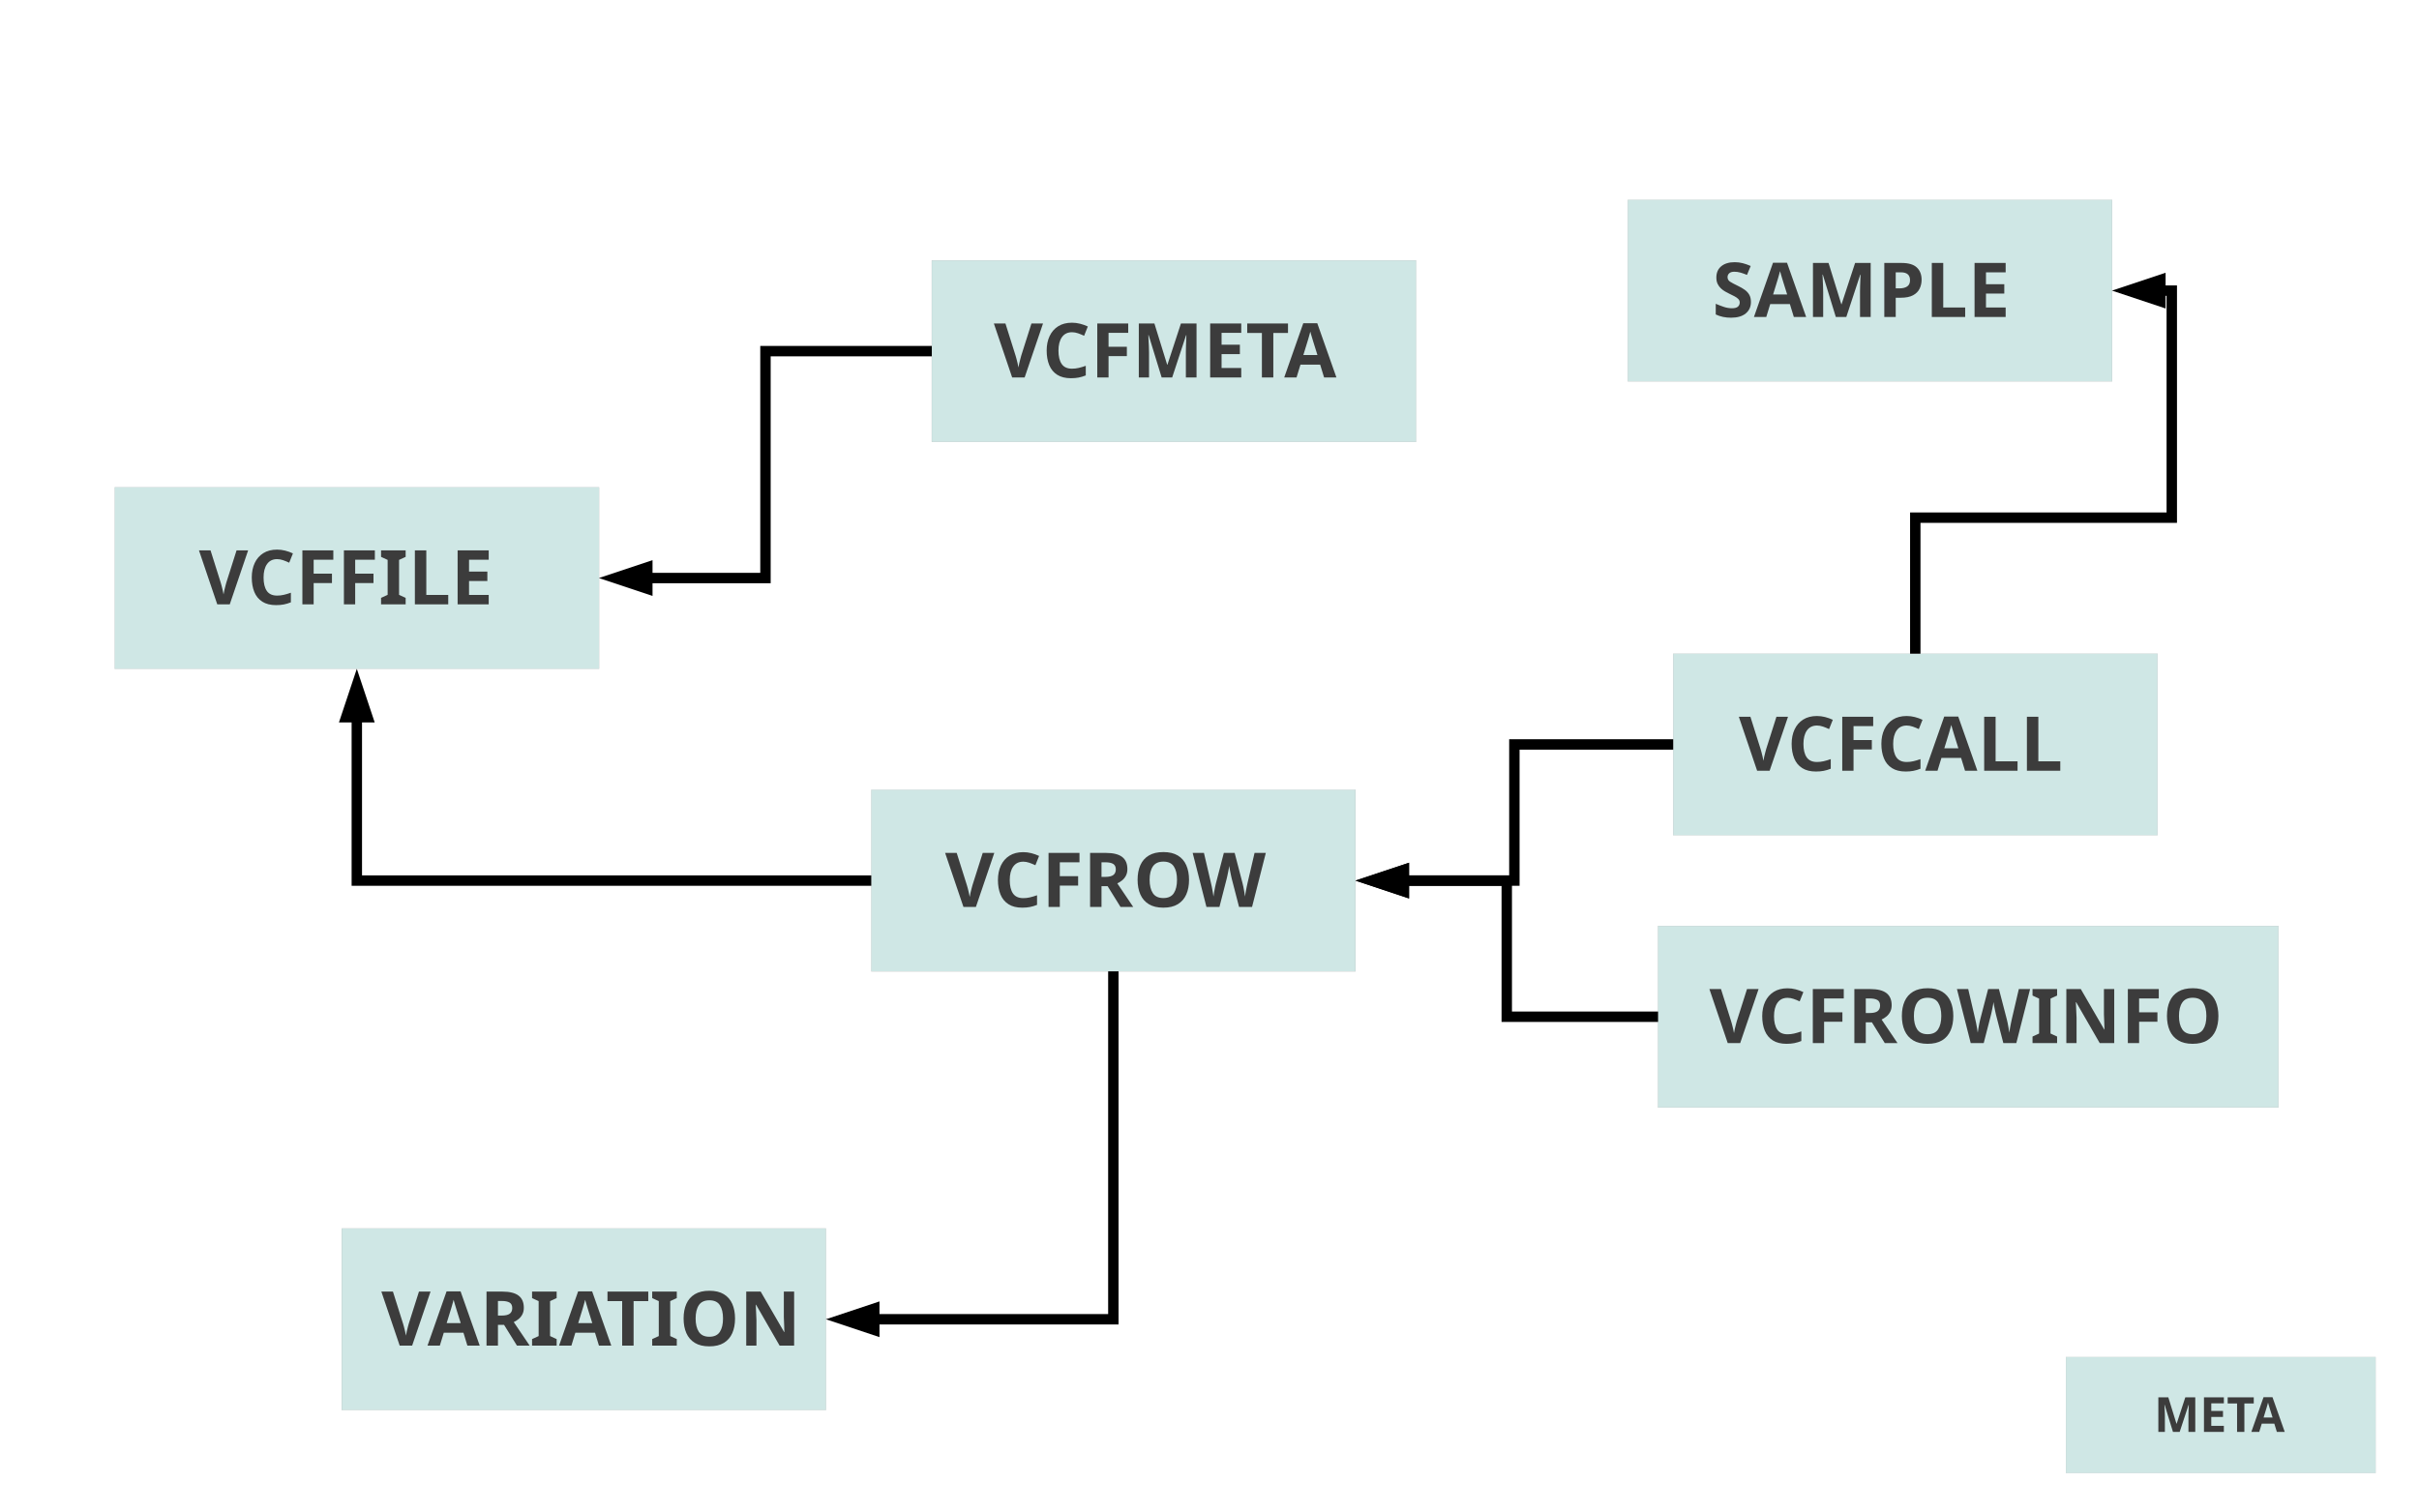
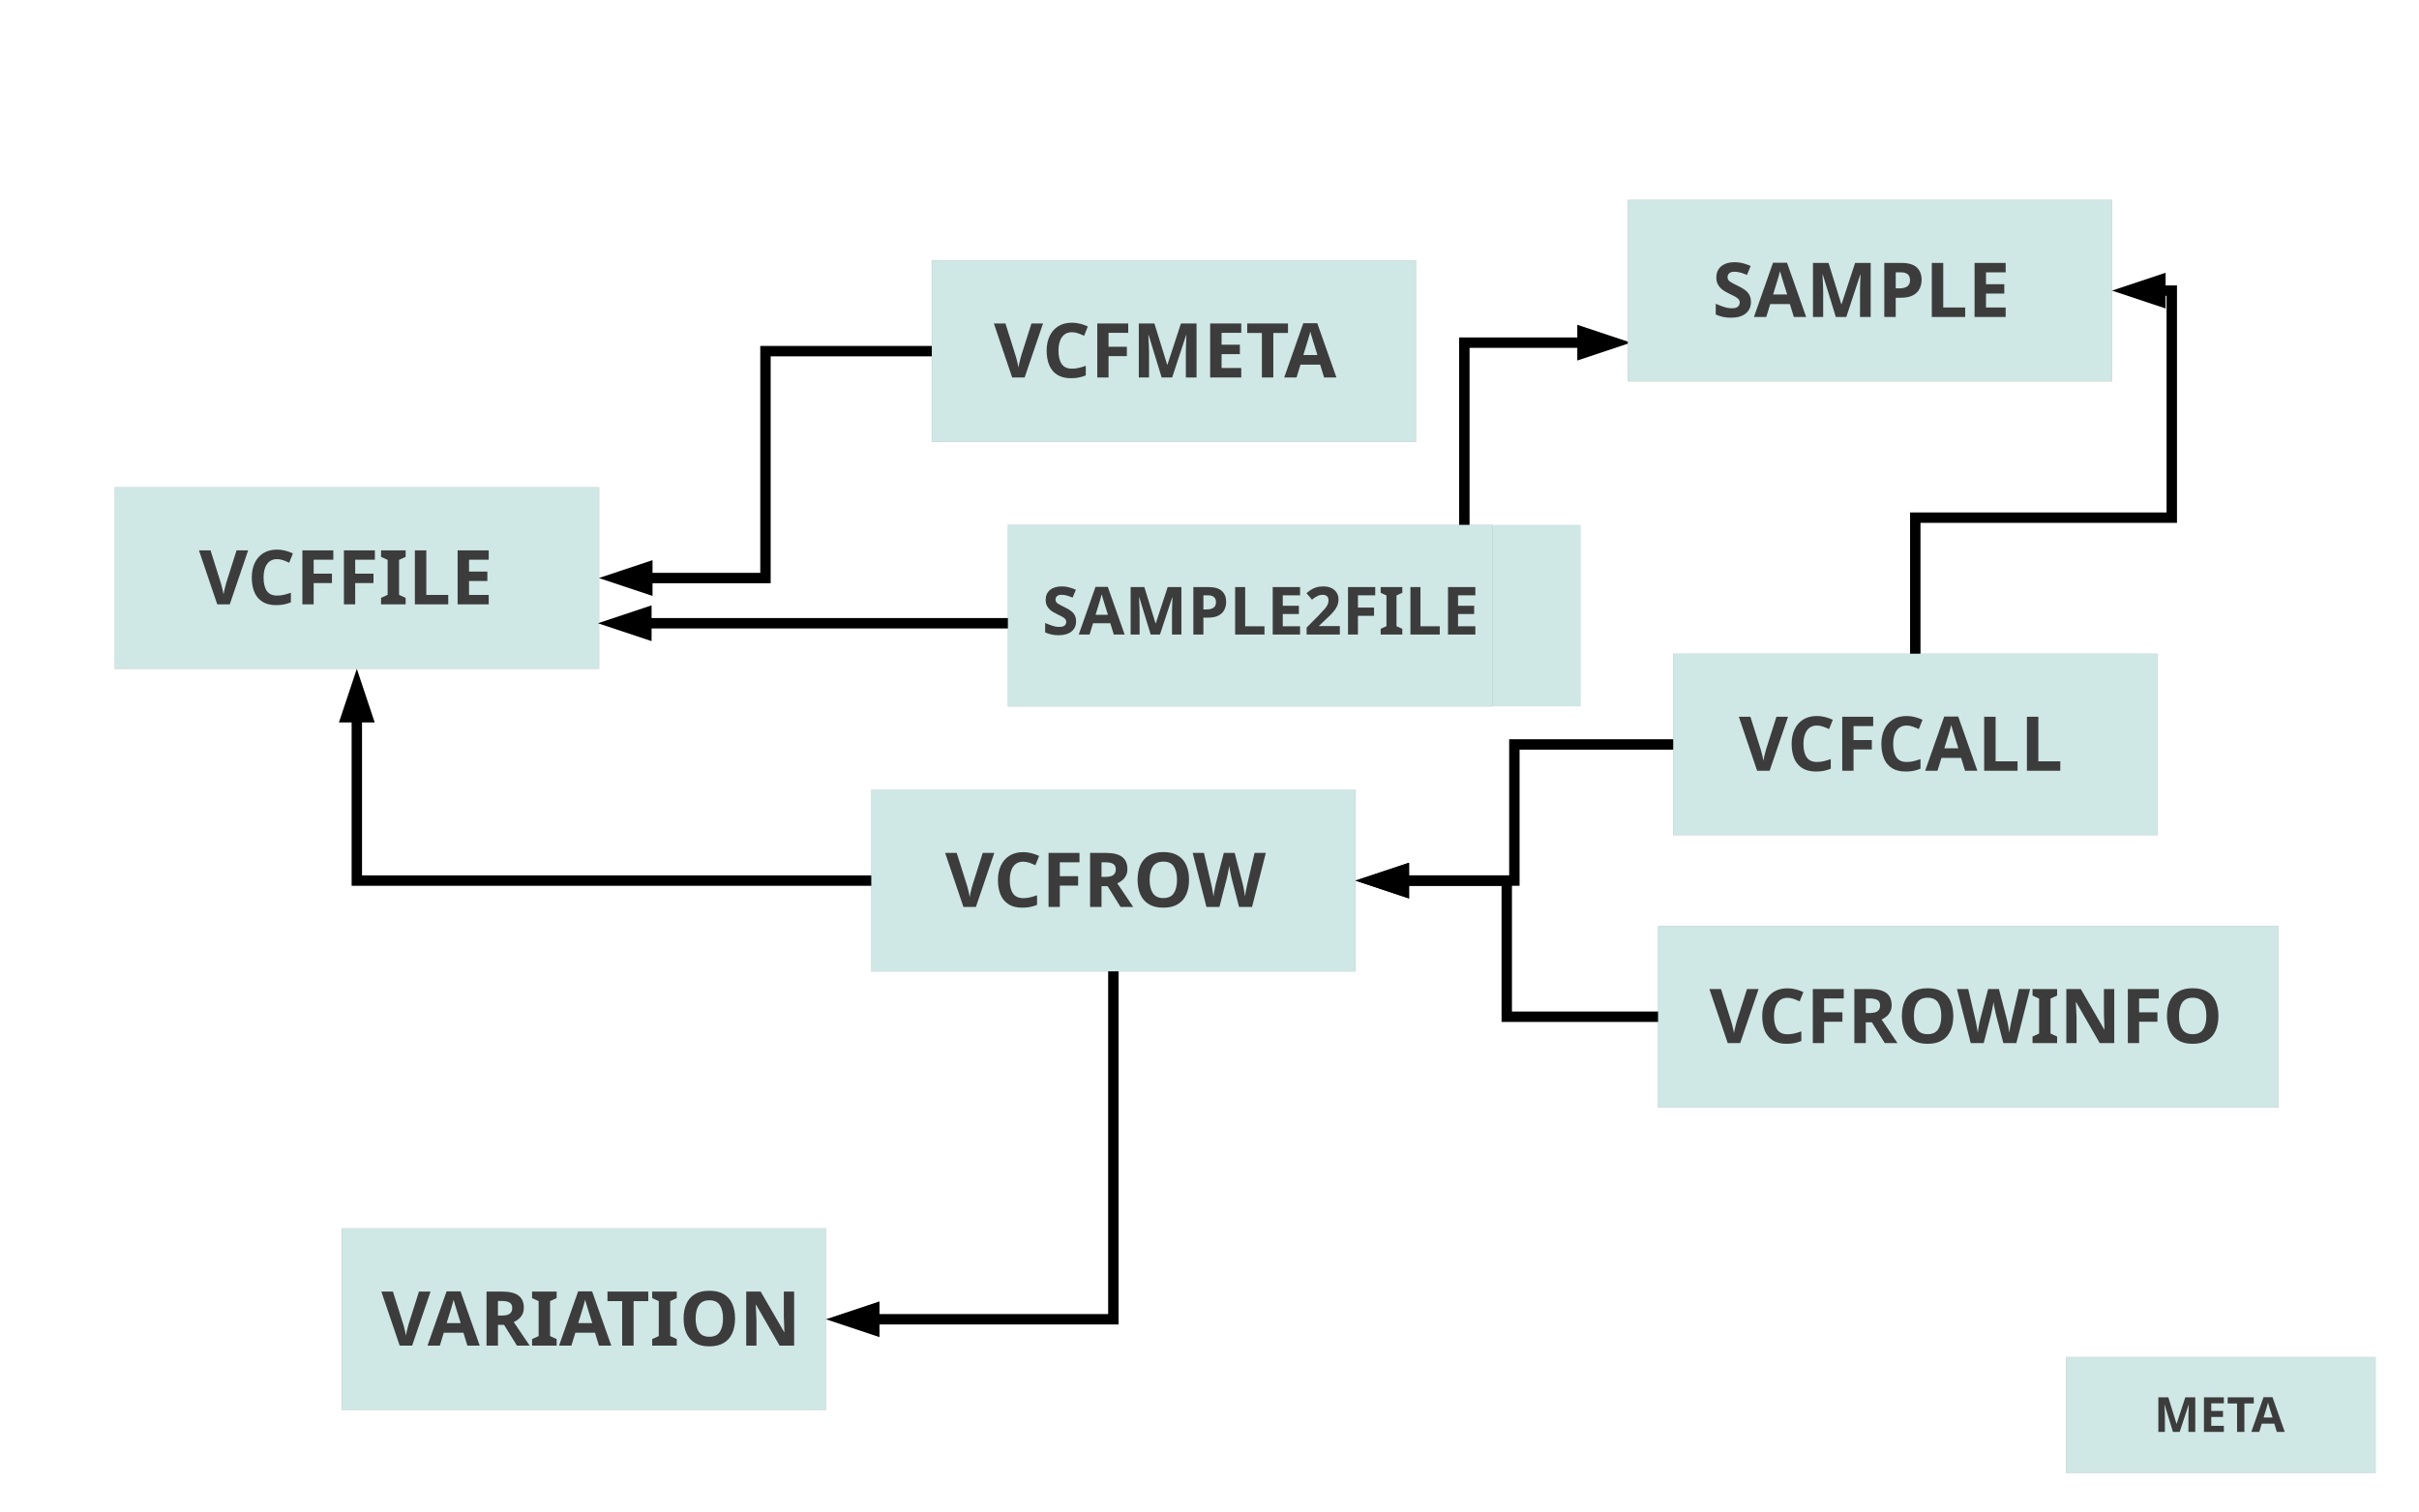
<svg xmlns="http://www.w3.org/2000/svg" version="1.1" width="800" height="500" viewBox="0 0 20040 12690" id="svg2" style="fill-rule:evenodd">
  <defs id="defs4">
    <font horiz-origin-x="0" horiz-origin-y="0" horiz-adv-x="2048" vert-origin-x="45" vert-origin-y="90" vert-adv-y="90" id="EmbeddedFont_1" />
  </defs>
+   <g transform="matrix(-1,0,0,-1,19002.122,8829.728)" id="g319-2" style="fill-rule:evenodd;stroke-width:87.282;stroke-miterlimit:4;stroke-dasharray:none;visibility:visible">
+     <g id="g321-8" style="stroke-width:87.282;stroke-miterlimit:4;stroke-dasharray:none">
+       <g id="g323-2" style="fill:none;stroke:#000000;stroke-width:87.282;stroke-miterlimit:4;stroke-dasharray:none">
+         <path d="m 8239,4048 -1396,0 0,1905 -1038,0" id="path325-9" style="fill:none;stroke-width:87.282;stroke-miterlimit:4;stroke-dasharray:none" />
+       </g>
+       <g id="g327-9" style="fill:#000000;stroke:none">
+         <path d="m 5445,5953 450,150 0,-300 -450,150 z" id="path329-6" />
+       </g>
+     </g>
+   </g>
  <g transform="scale(0.9282075,0.4541875)" id="Default" style="visibility:visible">
    <g id="g42" style="fill:none;stroke:none">
      <rect width="21590" height="27940" x="0" y="0" id="rect44" />
    </g>
  </g>
  <g transform="matrix(0.6395806,0,0,0.6395806,15837.664,10022.199)" id="g47" style="visibility:visible">
    <g id="g49">
      <g id="g51" style="fill:#cfe7e5;stroke:none">
        <path d="m 2143,2143 4065,0 0,1524 -4065,0 0,-1524 0,0 z m 0,0 0,0 z m 4065,1525 0,0 z" id="path53" />
      </g>
      <g id="g55" style="fill:none;stroke:#808080">
        <path d="m 2143,2143 4065,0 0,1524 -4065,0 0,-1524 0,0" id="path57" style="fill:none" />
        <path d="m 2143,2143 0,0" id="path59" style="fill:none" />
        <path d="m 6208,3668 0,0" id="path61" style="fill:none" />
      </g>
      <g id="g63" style="font-size:635px;font-weight:700;font-family:Liberation Sans embedded">
        <g id="g65" style="fill:#3c3c3c;stroke:none">
          <text id="text67">
            <tspan x="3299 3828 4252 4594" y="3126" id="tspan69">META</tspan>
          </text>
        </g>
        <g id="g71" style="fill:none;stroke:none">
          <rect width="4065" height="1525" x="2143" y="2143" id="rect73" />
        </g>
      </g>
    </g>
  </g>
  <g transform="translate(-550,-1100)" id="g75" style="visibility:visible">
    <g id="g77">
      <g id="g79" style="fill:#cfe7e5;stroke:none">
        <path d="m 3286,11414 4065,0 0,1524 -4065,0 0,-1524 0,0 z m 0,0 0,0 z m 4065,1525 0,0 z" id="path81" />
      </g>
      <g id="g83" style="fill:none;stroke:#808080">
        <path d="m 3286,11414 4065,0 0,1524 -4065,0 0,-1524 0,0" id="path85" style="fill:none" />
        <path d="m 3286,11414 0,0" id="path87" style="fill:none" />
        <path d="m 7351,12939 0,0" id="path89" style="fill:none" />
      </g>
      <g id="g91" style="font-size:635px;font-weight:700;font-family:Liberation Sans embedded">
        <g id="g93" style="fill:#3c3c3c;stroke:none">
          <text id="text95">
            <tspan x="3619 3996 4453 4910 5088 5499 5888 6066 6561" y="12397" id="tspan97">VARIATION</tspan>
          </text>
        </g>
        <g id="g99" style="fill:none;stroke:none">
          <rect width="4065" height="1525" x="3286" y="11414" id="rect101" />
        </g>
      </g>
    </g>
  </g>
  <g transform="translate(-550,-1100)" id="g103" style="visibility:visible">
    <g id="g105">
      <g id="g107" style="fill:#cfe7e5;stroke:none">
        <path d="m 1381,5191 4065,0 0,1524 -4065,0 0,-1524 0,0 z m 0,0 0,0 z m 4065,1525 0,0 z" id="path109" />
      </g>
      <g id="g111" style="fill:none;stroke:#808080">
        <path d="m 1381,5191 4065,0 0,1524 -4065,0 0,-1524 0,0" id="path113" style="fill:none" />
        <path d="m 1381,5191 0,0" id="path115" style="fill:none" />
        <path d="m 5446,6716 0,0" id="path117" style="fill:none" />
      </g>
      <g id="g119" style="font-size:635px;font-weight:700;font-family:Liberation Sans embedded">
        <g id="g121" style="fill:#3c3c3c;stroke:none">
          <text id="text123">
            <tspan x="2088 2511 2969 3358 3747 3925 4315" y="6174" id="tspan125">VCFFILE</tspan>
          </text>
        </g>
        <g id="g127" style="fill:none;stroke:none">
          <rect width="4065" height="1525" x="1381" y="5191" id="rect129" />
        </g>
      </g>
    </g>
  </g>
  <g transform="translate(-550,-1100)" id="g131" style="visibility:visible">
    <g id="g133">
      <g id="g135" style="fill:#cfe7e5;stroke:none">
        <path d="m 8239,3286 4065,0 0,1524 -4065,0 0,-1524 0,0 z m 0,0 0,0 z m 4065,1525 0,0 z" id="path137" />
      </g>
      <g id="g139" style="fill:none;stroke:#808080">
        <path d="m 8239,3286 4065,0 0,1524 -4065,0 0,-1524 0,0" id="path141" style="fill:none" />
        <path d="m 8239,3286 0,0" id="path143" style="fill:none" />
        <path d="m 12304,4811 0,0" id="path145" style="fill:none" />
      </g>
      <g id="g147" style="font-size:635px;font-weight:700;font-family:Liberation Sans embedded">
        <g id="g149" style="fill:#3c3c3c;stroke:none">
          <text id="text151">
            <tspan x="8760 9183 9641 10030 10559 10983 11325" y="4269" id="tspan153">VCFMETA</tspan>
          </text>
        </g>
        <g id="g155" style="fill:none;stroke:none">
          <rect width="4065" height="1525" x="8239" y="3286" id="rect157" />
        </g>
      </g>
    </g>
  </g>
  <g transform="translate(-550,-1100)" id="g159" style="visibility:visible">
    <g id="g161">
      <g id="g163" style="fill:#cfe7e5;stroke:none">
        <path d="m 14081,2778 4065,0 0,1524 -4065,0 0,-1524 0,0 z m 0,0 0,0 z m 4065,1525 0,0 z" id="path165" />
      </g>
      <g id="g167" style="fill:none;stroke:#808080">
        <path d="m 14081,2778 4065,0 0,1524 -4065,0 0,-1524 0,0" id="path169" style="fill:none" />
        <path d="m 14081,2778 0,0" id="path171" style="fill:none" />
        <path d="m 18146,4303 0,0" id="path173" style="fill:none" />
      </g>
      <g id="g175" style="font-size:635px;font-weight:700;font-family:Liberation Sans embedded">
        <g id="g177" style="fill:#3c3c3c;stroke:none">
          <text id="text179">
            <tspan x="14790 15213 15671 16200 16623 17013" y="3761" id="tspan181">SAMPLE</tspan>
          </text>
        </g>
        <g id="g183" style="fill:none;stroke:none">
          <rect width="4065" height="1525" x="14081" y="2778" id="rect185" />
        </g>
      </g>
    </g>
  </g>
  <g transform="translate(-550,-1100)" id="g187" style="visibility:visible">
    <g id="g189">
      <g id="g191" style="fill:#cfe7e5;stroke:none">
        <path d="m 7731,7731 4065,0 0,1524 -4065,0 0,-1524 0,0 z m 0,0 0,0 z m 4065,1525 0,0 z" id="path193" />
      </g>
      <g id="g195" style="fill:none;stroke:#808080">
        <path d="m 7731,7731 4065,0 0,1524 -4065,0 0,-1524 0,0" id="path197" style="fill:none" />
        <path d="m 7731,7731 0,0" id="path199" style="fill:none" />
        <path d="m 11796,9256 0,0" id="path201" style="fill:none" />
      </g>
      <g id="g203" style="font-size:635px;font-weight:700;font-family:Liberation Sans embedded">
        <g id="g205" style="fill:#3c3c3c;stroke:none">
          <text id="text207">
            <tspan x="8351 8774 9232 9621 10078 10574" y="8714" id="tspan209">VCFROW</tspan>
          </text>
        </g>
        <g id="g211" style="fill:none;stroke:none">
          <rect width="4065" height="1525" x="7731" y="7731" id="rect213" />
        </g>
      </g>
    </g>
  </g>
  <g transform="translate(-550,-1100)" id="g215" style="visibility:visible">
    <g id="g217">
      <g id="g219" style="fill:#cfe7e5;stroke:none">
        <path d="m 14334,8874 5208,0 0,1524 -5208,0 0,-1524 0,0 z m 0,0 0,0 z m 5208,1525 0,0 z" id="path221" />
      </g>
      <g id="g223" style="fill:none;stroke:#808080">
        <path d="m 14334,8874 5208,0 0,1524 -5208,0 0,-1524 0,0" id="path225" style="fill:none" />
        <path d="m 14334,8874 0,0" id="path227" style="fill:none" />
        <path d="m 19542,10399 0,0" id="path229" style="fill:none" />
      </g>
      <g id="g231" style="font-size:635px;font-weight:700;font-family:Liberation Sans embedded">
        <g id="g233" style="fill:#3c3c3c;stroke:none">
          <text id="text235">
            <tspan x="14766 15189 15647 16036 16493 16989 17590 17767 18225 18614" y="9857" id="tspan237">VCFROWINFO</tspan>
          </text>
        </g>
        <g id="g239" style="fill:none;stroke:none">
          <rect width="5208" height="1525" x="14335" y="8874" id="rect241" />
        </g>
      </g>
    </g>
  </g>
  <g transform="translate(-550,-1100)" id="g243" style="visibility:visible">
    <g id="g245">
      <g id="g247" style="fill:#cfe7e5;stroke:none">
        <path d="m 14462,6588 4065,0 0,1524 -4065,0 0,-1524 0,0 z m 0,0 0,0 z m 4065,1525 0,0 z" id="path249" />
      </g>
      <g id="g251" style="fill:none;stroke:#808080">
        <path d="m 14462,6588 4065,0 0,1524 -4065,0 0,-1524 0,0" id="path253" style="fill:none" />
        <path d="m 14462,6588 0,0" id="path255" style="fill:none" />
        <path d="m 18527,8113 0,0" id="path257" style="fill:none" />
      </g>
      <g id="g259" style="font-size:635px;font-weight:700;font-family:Liberation Sans embedded">
        <g id="g261" style="fill:#3c3c3c;stroke:none">
          <text id="text263">
            <tspan x="15013 15436 15894 16283 16740 17197 17587" y="7571" id="tspan265">VCFCALL</tspan>
          </text>
        </g>
        <g id="g267" style="fill:none;stroke:none">
          <rect width="4065" height="1525" x="14462" y="6588" id="rect269" />
        </g>
      </g>
    </g>
  </g>
  <g transform="translate(-550,-1100)" id="g271" style="stroke-width:87.282;stroke-miterlimit:4;stroke-dasharray:none;visibility:visible">
    <g id="g273" style="stroke-width:87.282;stroke-miterlimit:4;stroke-dasharray:none">
      <g id="g275" style="fill:none;stroke:#000000;stroke-width:87.282;stroke-miterlimit:4;stroke-dasharray:none">
        <path d="m 14335,9636 -1270,0 0,-1143 -910,0" id="path277" style="fill:none;stroke-width:87.282;stroke-miterlimit:4;stroke-dasharray:none" />
      </g>
      <g id="g279" style="fill:#000000;stroke:none">
        <path d="m 11795,8493 450,150 0,-300 -450,150 z" id="path281" />
      </g>
    </g>
  </g>
  <g transform="translate(-550,-1100)" id="g283" style="stroke-width:87.282;stroke-miterlimit:4;stroke-dasharray:none;visibility:visible">
    <g id="g285" style="stroke-width:87.282;stroke-miterlimit:4;stroke-dasharray:none">
      <g id="g287" style="fill:none;stroke:#000000;stroke-width:87.282;stroke-miterlimit:4;stroke-dasharray:none">
        <path d="m 14462,7350 -1333,0 0,1143 -974,0" id="path289" style="fill:none;stroke-width:87.282;stroke-miterlimit:4;stroke-dasharray:none" />
      </g>
      <g id="g291" style="fill:#000000;stroke:none">
        <path d="m 11795,8493 450,150 0,-300 -450,150 z" id="path293" />
      </g>
    </g>
  </g>
  <g transform="translate(-550,-1100)" id="g295" style="visibility:visible">
    <g id="g297">
      <g id="g299" style="fill:none;stroke:#000000">
        <path d="m 7731,8493 -4318,0 0,-1418" id="path301" style="fill:none;stroke-width:87.282;stroke-miterlimit:4;stroke-dasharray:none" />
      </g>
      <g id="g303" style="fill:#000000;stroke:none">
        <path d="m 3413,6715 -150,450 300,0 -150,-450 z" id="path305" />
      </g>
    </g>
  </g>
  <g transform="translate(-550,-1100)" id="g307" style="stroke-width:87.282;stroke-miterlimit:4;stroke-dasharray:none;visibility:visible">
    <g id="g309" style="stroke-width:87.282;stroke-miterlimit:4;stroke-dasharray:none">
      <g id="g311" style="fill:none;stroke:#000000;stroke-width:87.282;stroke-miterlimit:4;stroke-dasharray:none">
        <path d="m 16494,6588 0,-1142 2153,0 0,-1906 -142,0" id="path313" style="fill:none;stroke-width:87.282;stroke-miterlimit:4;stroke-dasharray:none" />
      </g>
      <g id="g315" style="fill:#000000;stroke:none">
        <path d="m 18145,3540 450,150 0,-300 -450,150 z" id="path317" />
      </g>
    </g>
  </g>
  <g transform="translate(-550,-1100)" id="g319" style="stroke-width:87.282;stroke-miterlimit:4;stroke-dasharray:none;visibility:visible">
    <g id="g321" style="stroke-width:87.282;stroke-miterlimit:4;stroke-dasharray:none">
      <g id="g323" style="fill:none;stroke:#000000;stroke-width:87.282;stroke-miterlimit:4;stroke-dasharray:none">
        <path d="m 8239,4048 -1396,0 0,1905 -1038,0" id="path325" style="fill:none;stroke-width:87.282;stroke-miterlimit:4;stroke-dasharray:none" />
      </g>
      <g id="g327" style="fill:#000000;stroke:none">
        <path d="m 5445,5953 450,150 0,-300 -450,150 z" id="path329" />
      </g>
    </g>
  </g>
  <g transform="translate(-550,-1100)" id="g331" style="stroke-width:87.282;stroke-miterlimit:4;stroke-dasharray:none;visibility:visible">
    <g id="g333" style="stroke-width:87.282;stroke-miterlimit:4;stroke-dasharray:none">
      <g id="g335" style="fill:none;stroke:#000000;stroke-width:87.282;stroke-miterlimit:4;stroke-dasharray:none">
        <path d="m 9763,9255 0,2921 -2053,0" id="path337" style="fill:none;stroke-width:87.282;stroke-miterlimit:4;stroke-dasharray:none" />
      </g>
      <g id="g339" style="fill:#000000;stroke:none">
        <path d="m 7350,12176 450,150 0,-300 -450,150 z" id="path341" />
      </g>
    </g>
  </g>
+   <g transform="translate(-557.9668,-720.5088)" id="g319-0" style="fill-rule:evenodd;stroke-width:87.282;stroke-miterlimit:4;stroke-dasharray:none;visibility:visible">
+     <g id="g321-9" style="stroke-width:87.282;stroke-miterlimit:4;stroke-dasharray:none">
+       <g id="g323-6" style="fill:none;stroke:#000000;stroke-width:87.282;stroke-miterlimit:4;stroke-dasharray:none">
+         <path d="M 13435.61,5953 5805,5953" id="path325-3" style="fill:none;stroke-width:87.282;stroke-miterlimit:4;stroke-dasharray:none" />
+       </g>
+       <g id="g327-8" style="fill:#000000;stroke:none">
+         <path d="m 5445,5953 450,150 0,-300 -450,150 z" id="path329-5" />
+       </g>
+     </g>
+   </g>
+   <g transform="translate(-5753.037,1628.354)" id="g159-9" style="fill-rule:evenodd;visibility:visible">
+     <path style="fill:#cfe7e5;stroke:none" d="m 14081,2778 4807.829,0 0,1524 -4807.829,0 0,-1524 0,0 z m 0,0 0,0 z m 4807.829,1525 0,0 z" id="path165-8" />
+     <path d="m 14081,2778 4065,0 0,1524 -4065,0 0,-1524 0,0" id="path169-0" style="fill:none;stroke:#808080" />
+     <path d="m 14081,2778 0,0" id="path171-3" style="fill:none;stroke:#808080" />
+     <path d="m 18146,4303 0,0" id="path173-0" style="fill:none;stroke:#808080" />
+     <text style="font-size:635px;font-weight:700;fill:#3c3c3c;stroke:none;font-family:Liberation Sans embedded" id="text179-4" x="-422.175" y="-61.902">
+       <tspan id="tspan181-4" y="3699.097" x="14367.826 14790.826 15248.826 15777.826 16200.826 16590.826" style="font-size:558.36px">SAMPLE2FILE</tspan>
+     </text>
+     <rect style="font-size:635px;font-weight:700;fill:none;stroke:none;font-family:Liberation Sans embedded" id="rect185-6" y="2778" x="14081" height="1525" width="4065" />
+   </g>
</svg>
